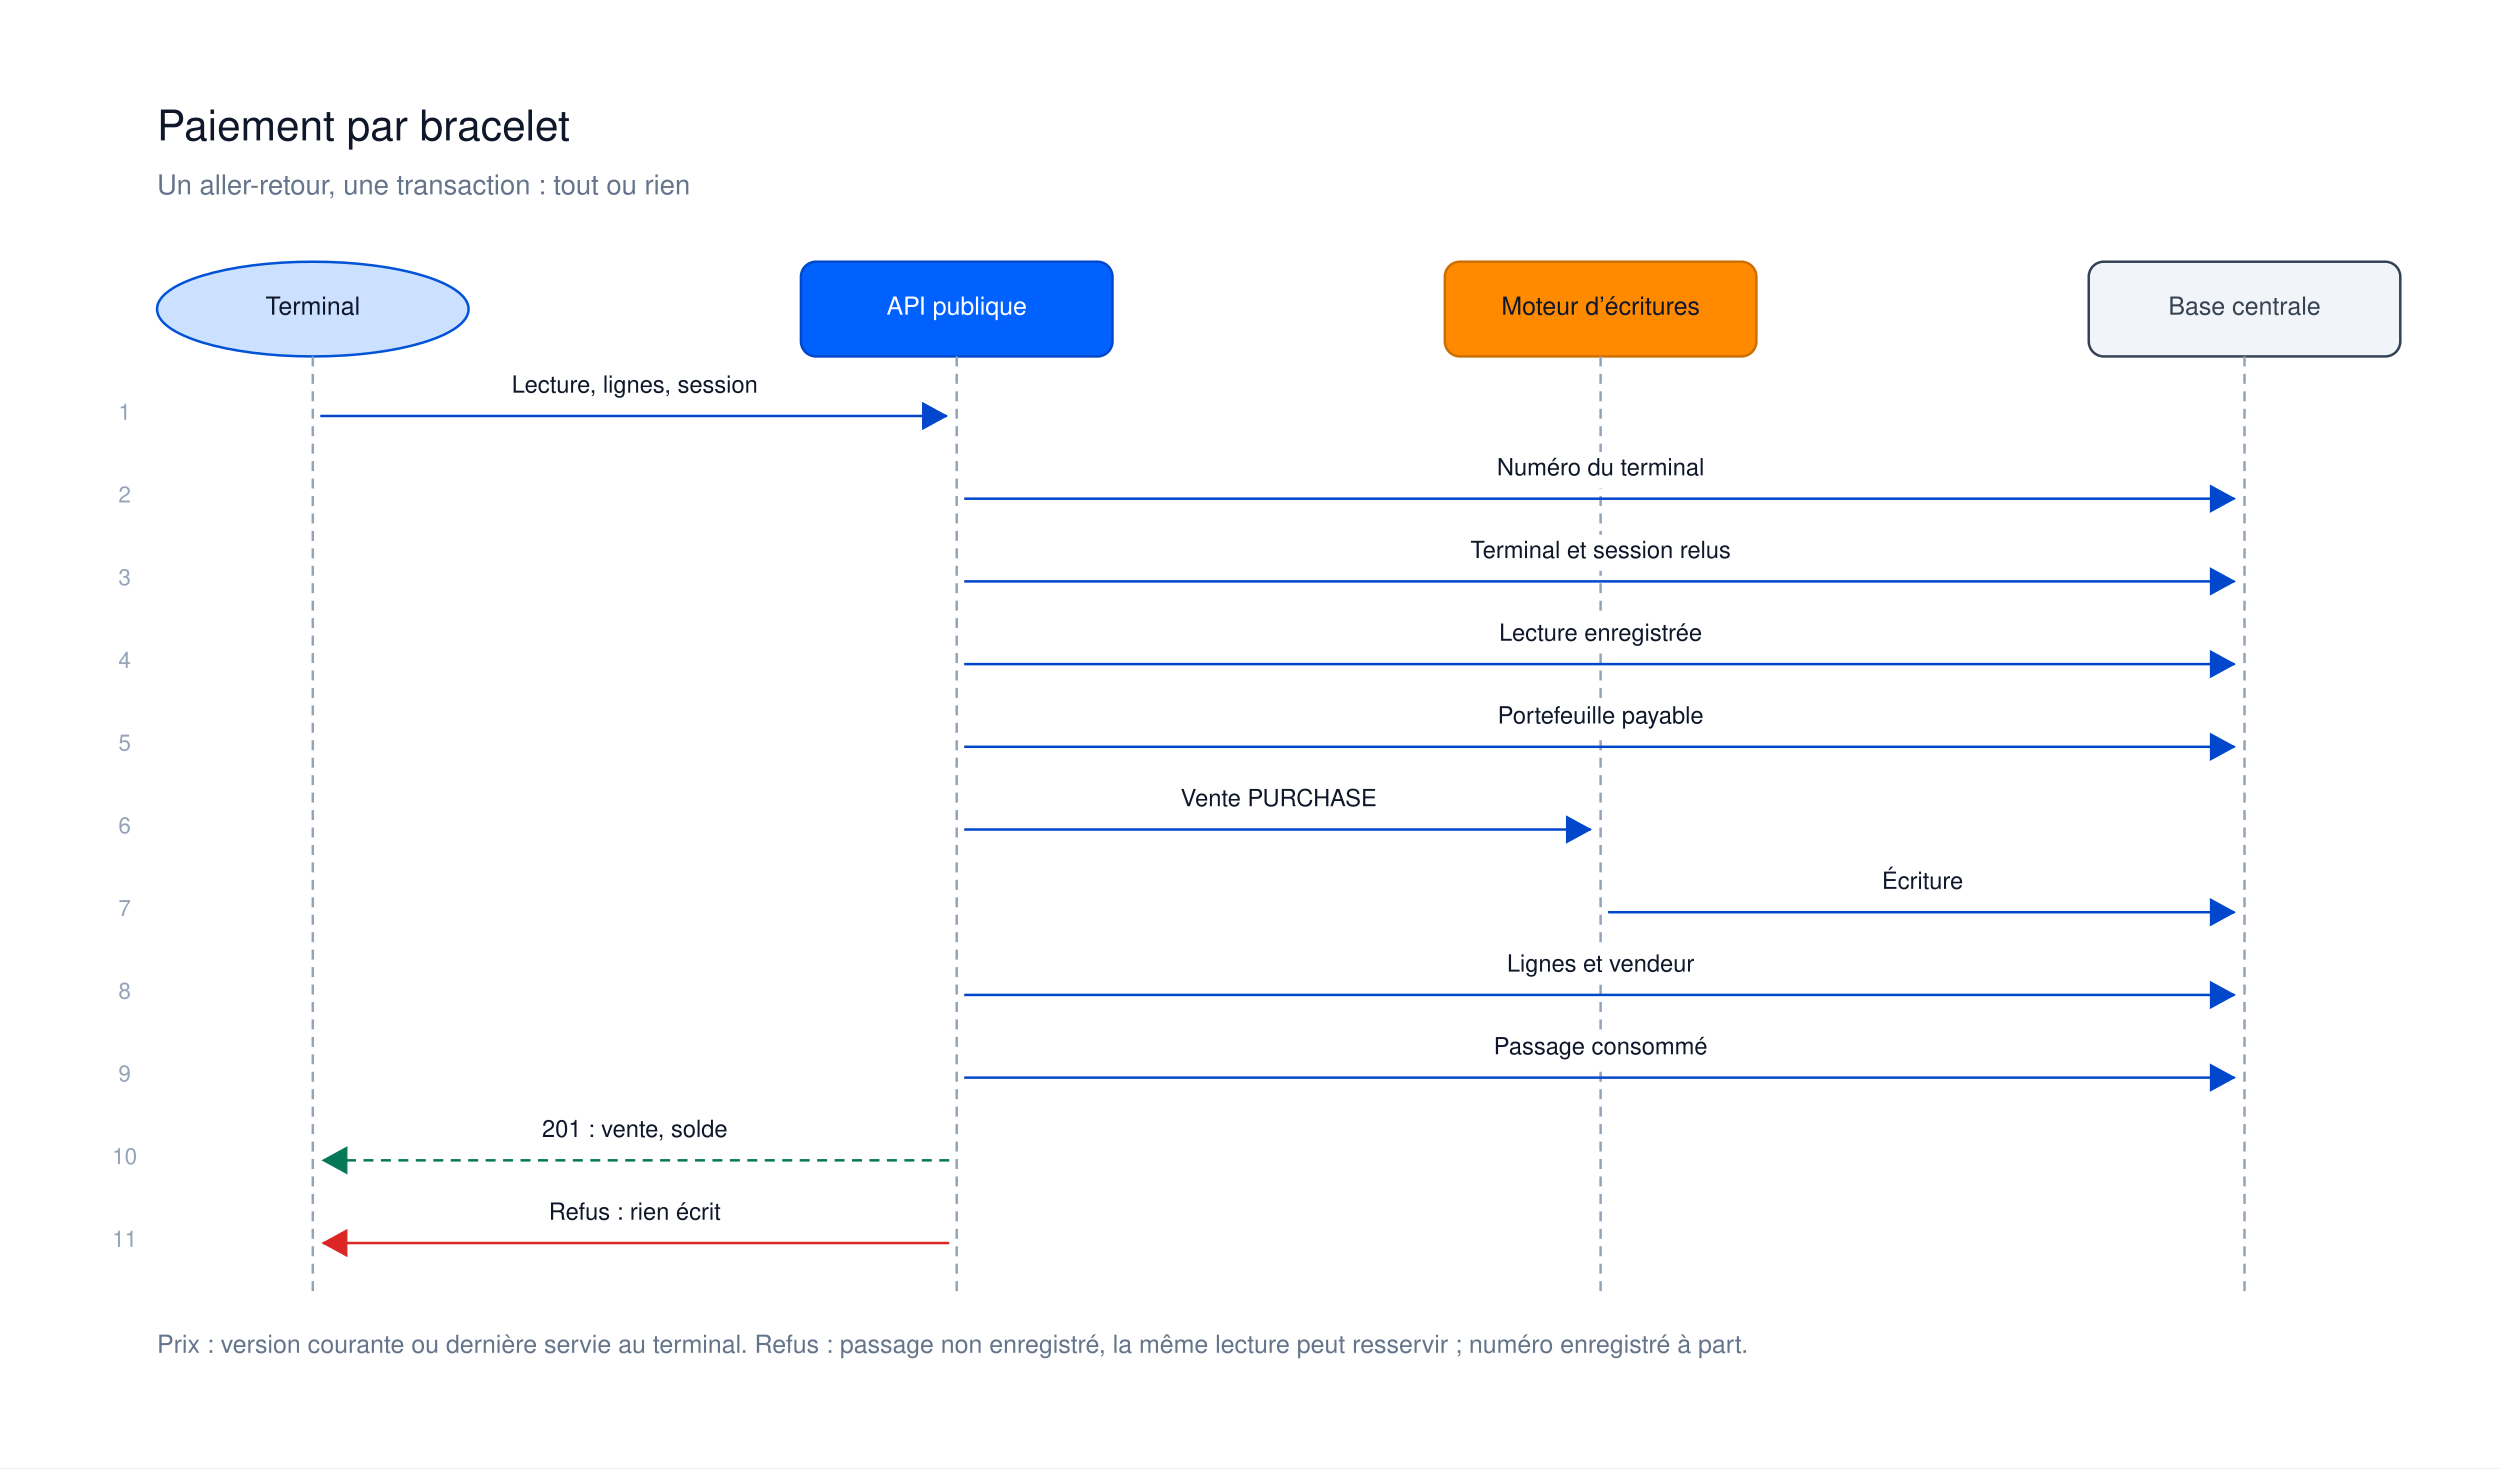
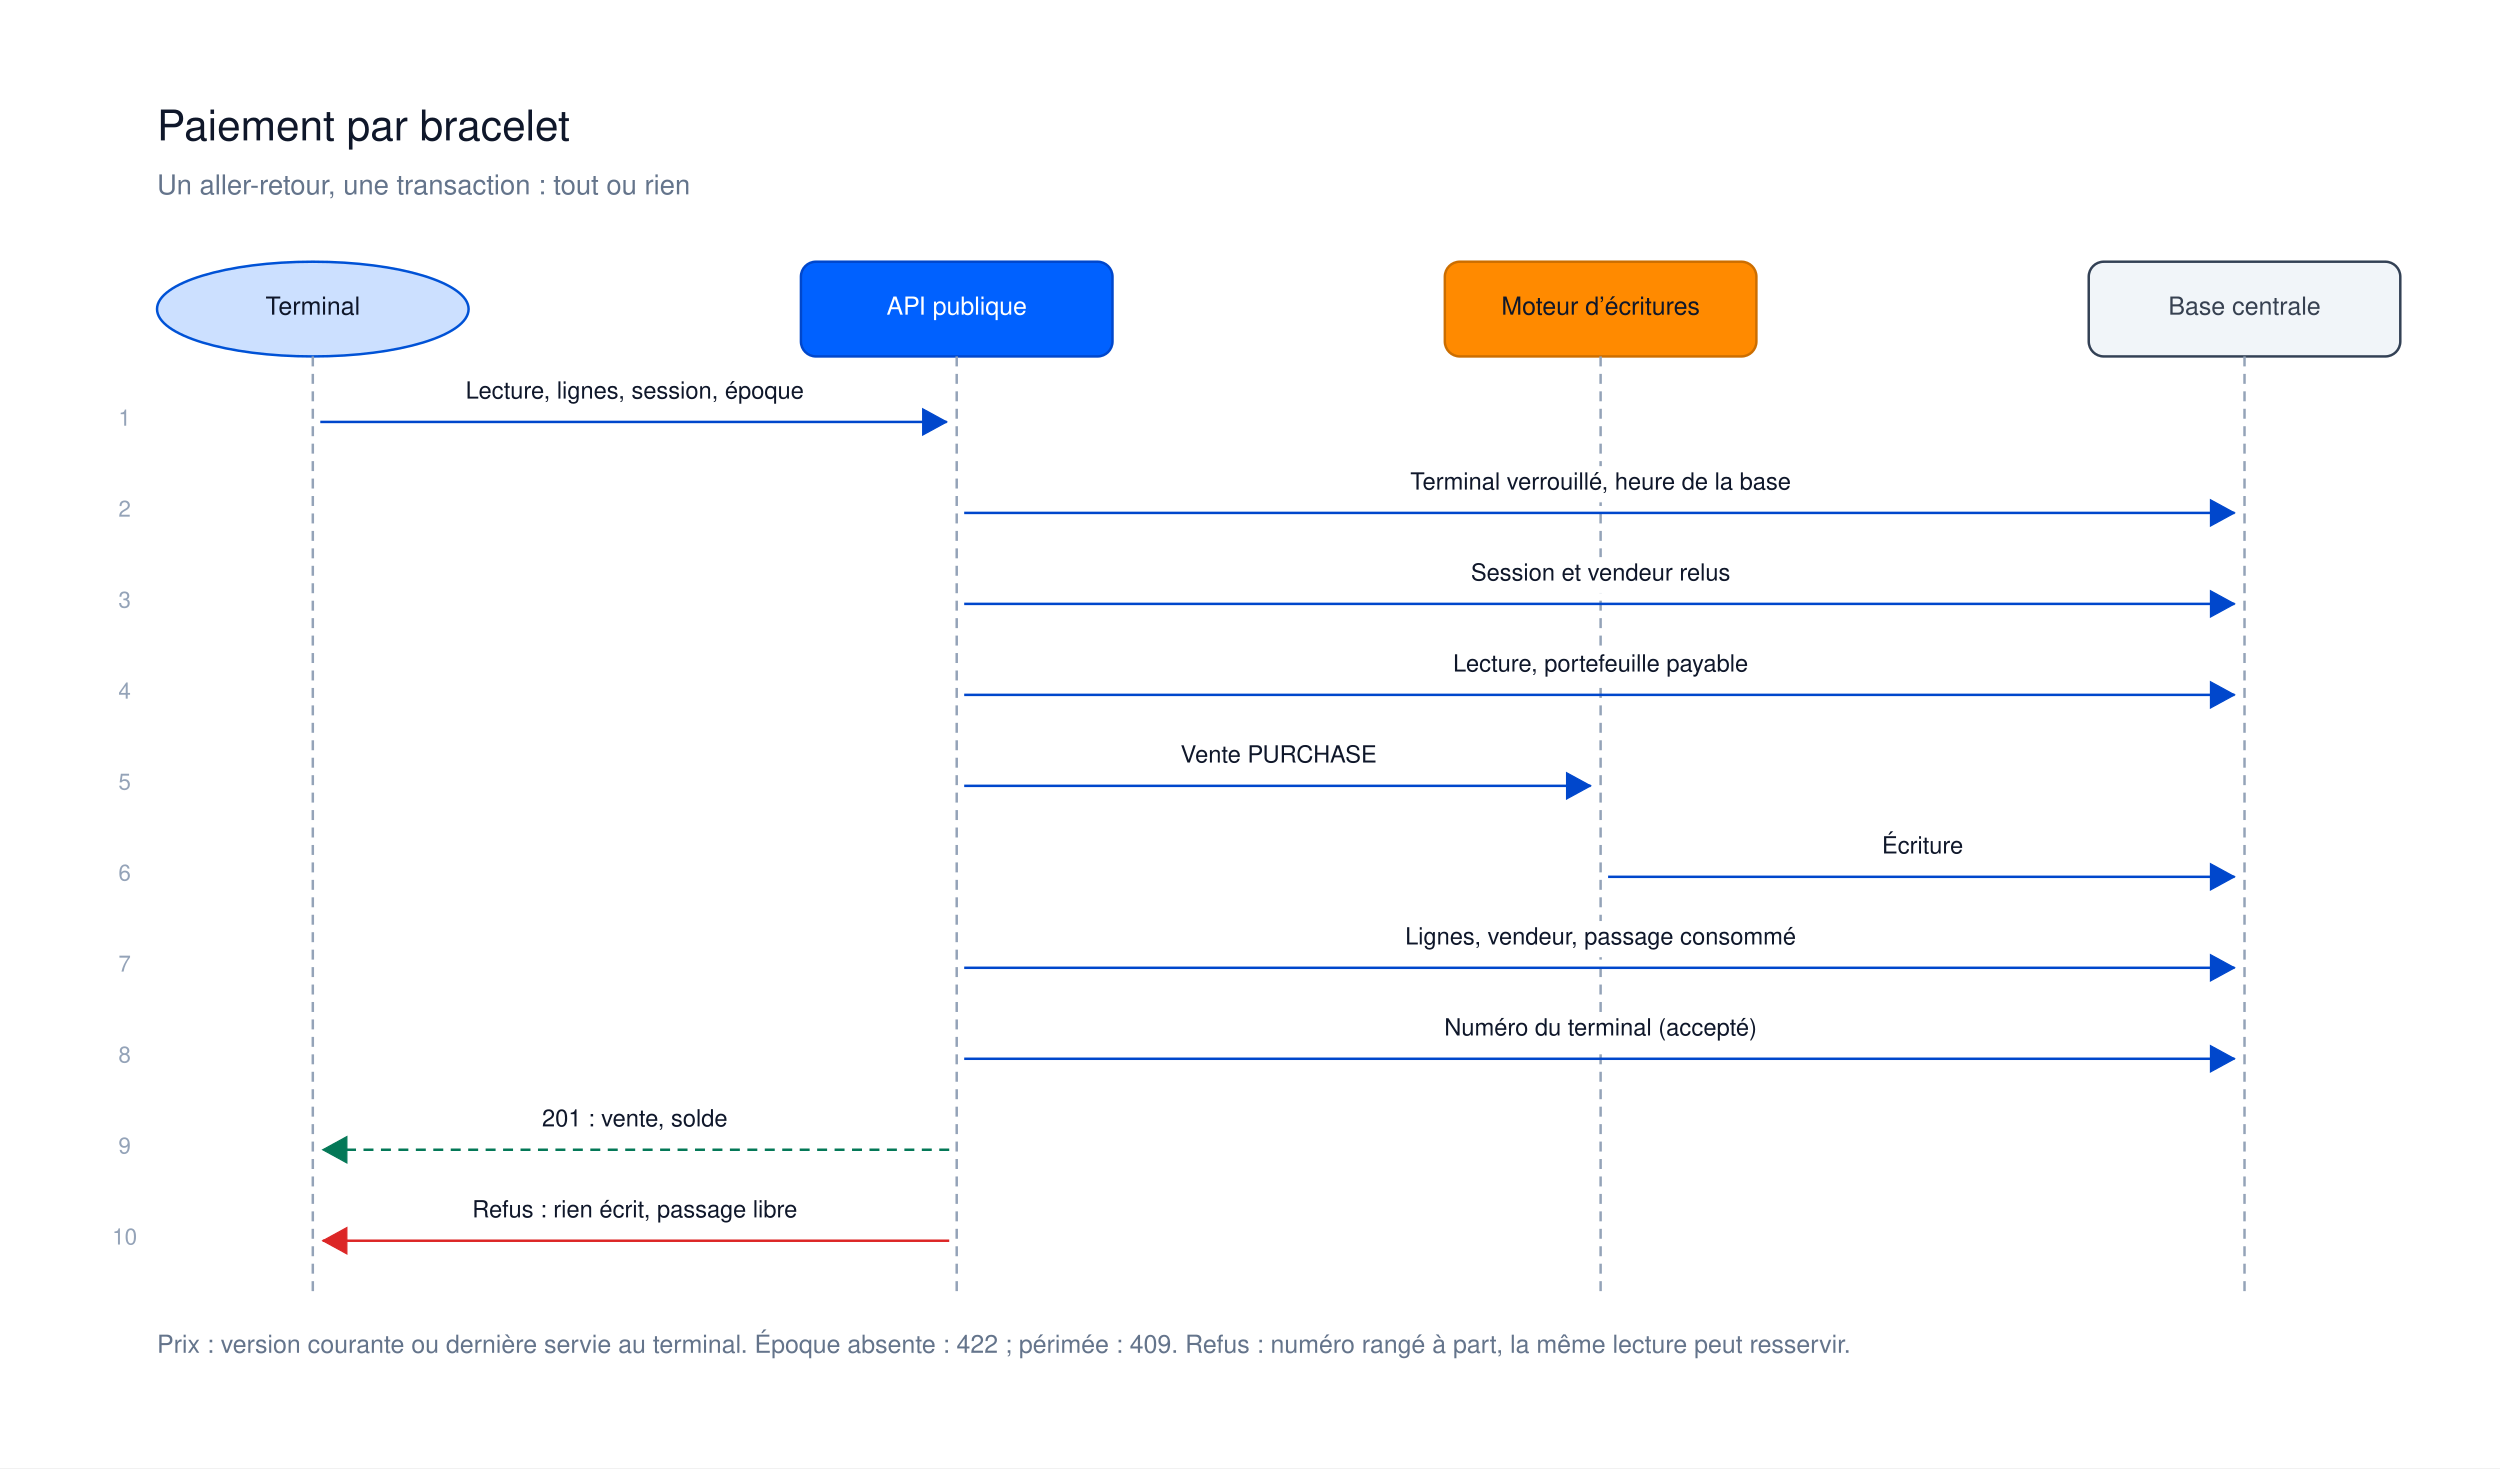
<svg xmlns="http://www.w3.org/2000/svg" width="2006" height="1178" viewBox="0 0 2006 1178">
  <rect width="100%" height="100%" fill="#FFFFFF" />
  <g transform="translate(66,50)">
    <ellipse cx="185.0" cy="198.0" rx="125.0" ry="38.0" fill="#CCE0FF" stroke="#0052D6" stroke-width="2" />
    <polyline points="185.0,236 185.0,990.0" fill="none" stroke="#94A3B8" stroke-width="2" stroke-dasharray="8,6" />
    <rect x="576.667" y="160" width="250" height="76" rx="12" ry="12" fill="#0061FF" stroke="#0047CC" stroke-width="2" />
    <polyline points="701.667,236 701.667,990.0" fill="none" stroke="#94A3B8" stroke-width="2" stroke-dasharray="8,6" />
    <rect x="1093.333" y="160" width="250" height="76" rx="12" ry="12" fill="#FF8A00" stroke="#CC6E00" stroke-width="2" />
    <polyline points="1218.333,236 1218.333,990.0" fill="none" stroke="#94A3B8" stroke-width="2" stroke-dasharray="8,6" />
    <rect x="1610.0" y="160" width="250" height="76" rx="12" ry="12" fill="#F1F5F9" stroke="#334155" stroke-width="2" />
    <polyline points="1735.0,236 1735.0,990.0" fill="none" stroke="#94A3B8" stroke-width="2" stroke-dasharray="8,6" />
-     <polyline points="191.0,283.782 693.667,283.782" fill="none" stroke="#0047CC" stroke-width="2" />
-     <polygon points="693.667,283.782 674.36,294.329 674.36,273.234" fill="#0047CC" stroke="#0047CC" stroke-width="1" />
-     <rect x="308.533" y="246.782" width="269.6" height="28" rx="0" ry="0" fill="#FFFFFF" stroke="#FFFFFF" stroke-width="1" />
-     <polyline points="707.667,350.145 1727.0,350.145" fill="none" stroke="#0047CC" stroke-width="2" />
-     <polygon points="1727.0,350.145 1707.693,360.693 1707.693,339.598" fill="#0047CC" stroke="#0047CC" stroke-width="1" />
-     <rect x="1114.733" y="313.145" width="207.2" height="28" rx="0" ry="0" fill="#FFFFFF" stroke="#FFFFFF" stroke-width="1" />
-     <polyline points="707.667,416.509 1727.0,416.509" fill="none" stroke="#0047CC" stroke-width="2" />
-     <polygon points="1727.0,416.509 1707.693,427.056 1707.693,405.962" fill="#0047CC" stroke="#0047CC" stroke-width="1" />
-     <rect x="1078.333" y="379.509" width="280.0" height="28" rx="0" ry="0" fill="#FFFFFF" stroke="#FFFFFF" stroke-width="1" />
-     <polyline points="707.667,482.873 1727.0,482.873" fill="none" stroke="#0047CC" stroke-width="2" />
-     <polygon points="1727.0,482.873 1707.693,493.42 1707.693,472.325" fill="#0047CC" stroke="#0047CC" stroke-width="1" />
-     <rect x="1109.533" y="445.873" width="217.6" height="28" rx="0" ry="0" fill="#FFFFFF" stroke="#FFFFFF" stroke-width="1" />
-     <polyline points="707.667,549.236 1727.0,549.236" fill="none" stroke="#0047CC" stroke-width="2" />
-     <polygon points="1727.0,549.236 1707.693,559.784 1707.693,538.689" fill="#0047CC" stroke="#0047CC" stroke-width="1" />
-     <rect x="1104.333" y="512.236" width="228.0" height="28" rx="0" ry="0" fill="#FFFFFF" stroke="#FFFFFF" stroke-width="1" />
-     <polyline points="707.667,615.6 1210.333,615.6" fill="none" stroke="#0047CC" stroke-width="2" />
-     <polygon points="1210.333,615.6 1191.027,626.147 1191.027,605.053" fill="#0047CC" stroke="#0047CC" stroke-width="1" />
-     <rect x="877.2" y="578.6" width="165.6" height="28" rx="0" ry="0" fill="#FFFFFF" stroke="#FFFFFF" stroke-width="1" />
-     <polyline points="1224.333,681.964 1727.0,681.964" fill="none" stroke="#0047CC" stroke-width="2" />
-     <polygon points="1727.0,681.964 1707.693,692.511 1707.693,671.416" fill="#0047CC" stroke="#0047CC" stroke-width="1" />
-     <rect x="1425.067" y="644.964" width="103.2" height="28" rx="0" ry="0" fill="#FFFFFF" stroke="#FFFFFF" stroke-width="1" />
-     <polyline points="707.667,748.327 1727.0,748.327" fill="none" stroke="#0047CC" stroke-width="2" />
-     <polygon points="1727.0,748.327 1707.693,758.875 1707.693,737.78" fill="#0047CC" stroke="#0047CC" stroke-width="1" />
-     <rect x="1119.933" y="711.327" width="196.8" height="28" rx="0" ry="0" fill="#FFFFFF" stroke="#FFFFFF" stroke-width="1" />
-     <polyline points="707.667,814.691 1727.0,814.691" fill="none" stroke="#0047CC" stroke-width="2" />
-     <polygon points="1727.0,814.691 1707.693,825.238 1707.693,804.144" fill="#0047CC" stroke="#0047CC" stroke-width="1" />
-     <rect x="1125.133" y="777.691" width="186.4" height="28" rx="0" ry="0" fill="#FFFFFF" stroke="#FFFFFF" stroke-width="1" />
-     <polyline points="695.667,881.055 193.0,881.055" fill="none" stroke="#047857" stroke-width="2" stroke-dasharray="8,6" />
-     <polygon points="193.0,881.055 212.307,870.507 212.307,891.602" fill="#047857" stroke="#047857" stroke-width="1" />
-     <rect x="339.733" y="844.055" width="207.2" height="28" rx="0" ry="0" fill="#FFFFFF" stroke="#FFFFFF" stroke-width="1" />
-     <polyline points="695.667,947.418 193.0,947.418" fill="none" stroke="#DC2626" stroke-width="2" />
-     <polygon points="193.0,947.418 212.307,936.871 212.307,957.966" fill="#DC2626" stroke="#DC2626" stroke-width="1" />
-     <rect x="339.733" y="910.418" width="207.2" height="28" rx="0" ry="0" fill="#FFFFFF" stroke="#FFFFFF" stroke-width="1" />
+     <polyline points="191.0,288.56 693.667,288.56" fill="none" stroke="#0047CC" stroke-width="2" />
+     <polygon points="693.667,288.56 674.36,299.107 674.36,278.013" fill="#0047CC" stroke="#0047CC" stroke-width="1" />
+     <rect x="266.933" y="251.56" width="352.8" height="28" rx="0" ry="0" fill="#FFFFFF" stroke="#FFFFFF" stroke-width="1" />
+     <polyline points="707.667,361.56 1727.0,361.56" fill="none" stroke="#0047CC" stroke-width="2" />
+     <polygon points="1727.0,361.56 1707.693,372.107 1707.693,351.013" fill="#0047CC" stroke="#0047CC" stroke-width="1" />
+     <rect x="1015.933" y="324.56" width="404.8" height="28" rx="0" ry="0" fill="#FFFFFF" stroke="#FFFFFF" stroke-width="1" />
+     <polyline points="707.667,434.56 1727.0,434.56" fill="none" stroke="#0047CC" stroke-width="2" />
+     <polygon points="1727.0,434.56 1707.693,445.107 1707.693,424.013" fill="#0047CC" stroke="#0047CC" stroke-width="1" />
+     <rect x="1083.533" y="397.56" width="269.6" height="28" rx="0" ry="0" fill="#FFFFFF" stroke="#FFFFFF" stroke-width="1" />
+     <polyline points="707.667,507.56 1727.0,507.56" fill="none" stroke="#0047CC" stroke-width="2" />
+     <polygon points="1727.0,507.56 1707.693,518.107 1707.693,497.013" fill="#0047CC" stroke="#0047CC" stroke-width="1" />
+     <rect x="1057.533" y="470.56" width="321.6" height="28" rx="0" ry="0" fill="#FFFFFF" stroke="#FFFFFF" stroke-width="1" />
+     <polyline points="707.667,580.56 1210.333,580.56" fill="none" stroke="#0047CC" stroke-width="2" />
+     <polygon points="1210.333,580.56 1191.027,591.107 1191.027,570.013" fill="#0047CC" stroke="#0047CC" stroke-width="1" />
+     <rect x="877.2" y="543.56" width="165.6" height="28" rx="0" ry="0" fill="#FFFFFF" stroke="#FFFFFF" stroke-width="1" />
+     <polyline points="1224.333,653.56 1727.0,653.56" fill="none" stroke="#0047CC" stroke-width="2" />
+     <polygon points="1727.0,653.56 1707.693,664.107 1707.693,643.013" fill="#0047CC" stroke="#0047CC" stroke-width="1" />
+     <rect x="1425.067" y="616.56" width="103.2" height="28" rx="0" ry="0" fill="#FFFFFF" stroke="#FFFFFF" stroke-width="1" />
+     <polyline points="707.667,726.56 1727.0,726.56" fill="none" stroke="#0047CC" stroke-width="2" />
+     <polygon points="1727.0,726.56 1707.693,737.107 1707.693,716.013" fill="#0047CC" stroke="#0047CC" stroke-width="1" />
+     <rect x="1036.733" y="689.56" width="363.2" height="28" rx="0" ry="0" fill="#FFFFFF" stroke="#FFFFFF" stroke-width="1" />
+     <polyline points="707.667,799.56 1727.0,799.56" fill="none" stroke="#0047CC" stroke-width="2" />
+     <polygon points="1727.0,799.56 1707.693,810.107 1707.693,789.013" fill="#0047CC" stroke="#0047CC" stroke-width="1" />
+     <rect x="1062.733" y="762.56" width="311.2" height="28" rx="0" ry="0" fill="#FFFFFF" stroke="#FFFFFF" stroke-width="1" />
+     <polyline points="695.667,872.56 193.0,872.56" fill="none" stroke="#047857" stroke-width="2" stroke-dasharray="8,6" />
+     <polygon points="193.0,872.56 212.307,862.013 212.307,883.107" fill="#047857" stroke="#047857" stroke-width="1" />
+     <rect x="339.733" y="835.56" width="207.2" height="28" rx="0" ry="0" fill="#FFFFFF" stroke="#FFFFFF" stroke-width="1" />
+     <polyline points="695.667,945.56 193.0,945.56" fill="none" stroke="#DC2626" stroke-width="2" />
+     <polygon points="193.0,945.56 212.307,935.013 212.307,956.107" fill="#DC2626" stroke="#DC2626" stroke-width="1" />
+     <rect x="261.733" y="908.56" width="363.2" height="28" rx="0" ry="0" fill="#FFFFFF" stroke="#FFFFFF" stroke-width="1" />
    <text x="60" y="62.65" font-family="Helvetica Neue, Helvetica, Arial, sans-serif" font-size="34" font-weight="400" fill="#0F172A" text-anchor="start">Paiement par bracelet</text>
    <text x="60" y="105.95" font-family="Helvetica Neue, Helvetica, Arial, sans-serif" font-size="22" font-weight="400" fill="#64748B" text-anchor="start">Un aller-retour, une transaction : tout ou rien</text>
    <text x="185.0" y="202.5" font-family="Helvetica Neue, Helvetica, Arial, sans-serif" font-size="20" font-weight="400" fill="#0F172A" text-anchor="middle">Terminal</text>
    <text x="701.667" y="202.5" font-family="Helvetica Neue, Helvetica, Arial, sans-serif" font-size="20" font-weight="400" fill="#FFFFFF" text-anchor="middle">API publique</text>
    <text x="1218.333" y="202.5" font-family="Helvetica Neue, Helvetica, Arial, sans-serif" font-size="20" font-weight="400" fill="#0F172A" text-anchor="middle">Moteur d’écritures</text>
    <text x="1735.0" y="202.5" font-family="Helvetica Neue, Helvetica, Arial, sans-serif" font-size="20" font-weight="400" fill="#374151" text-anchor="middle">Base centrale</text>
-     <text x="443.333" y="265.057" font-family="Helvetica Neue, Helvetica, Arial, sans-serif" font-size="19" font-weight="400" fill="#0F172A" text-anchor="middle">Lecture, lignes, session</text>
-     <text x="34.0" y="286.832" font-family="Helvetica Neue, Helvetica, Arial, sans-serif" font-size="18" font-weight="400" fill="#94A3B8" text-anchor="middle">1</text>
-     <text x="1218.333" y="331.42" font-family="Helvetica Neue, Helvetica, Arial, sans-serif" font-size="19" font-weight="400" fill="#0F172A" text-anchor="middle">Numéro du terminal</text>
-     <text x="34.0" y="353.195" font-family="Helvetica Neue, Helvetica, Arial, sans-serif" font-size="18" font-weight="400" fill="#94A3B8" text-anchor="middle">2</text>
-     <text x="1218.333" y="397.784" font-family="Helvetica Neue, Helvetica, Arial, sans-serif" font-size="19" font-weight="400" fill="#0F172A" text-anchor="middle">Terminal et session relus</text>
-     <text x="34.0" y="419.559" font-family="Helvetica Neue, Helvetica, Arial, sans-serif" font-size="18" font-weight="400" fill="#94A3B8" text-anchor="middle">3</text>
-     <text x="1218.333" y="464.148" font-family="Helvetica Neue, Helvetica, Arial, sans-serif" font-size="19" font-weight="400" fill="#0F172A" text-anchor="middle">Lecture enregistrée</text>
-     <text x="34.0" y="485.923" font-family="Helvetica Neue, Helvetica, Arial, sans-serif" font-size="18" font-weight="400" fill="#94A3B8" text-anchor="middle">4</text>
-     <text x="1218.333" y="530.511" font-family="Helvetica Neue, Helvetica, Arial, sans-serif" font-size="19" font-weight="400" fill="#0F172A" text-anchor="middle">Portefeuille payable</text>
-     <text x="34.0" y="552.286" font-family="Helvetica Neue, Helvetica, Arial, sans-serif" font-size="18" font-weight="400" fill="#94A3B8" text-anchor="middle">5</text>
-     <text x="960.0" y="596.875" font-family="Helvetica Neue, Helvetica, Arial, sans-serif" font-size="19" font-weight="400" fill="#0F172A" text-anchor="middle">Vente PURCHASE</text>
-     <text x="34.0" y="618.65" font-family="Helvetica Neue, Helvetica, Arial, sans-serif" font-size="18" font-weight="400" fill="#94A3B8" text-anchor="middle">6</text>
-     <text x="1476.667" y="663.239" font-family="Helvetica Neue, Helvetica, Arial, sans-serif" font-size="19" font-weight="400" fill="#0F172A" text-anchor="middle">Écriture</text>
-     <text x="34.0" y="685.014" font-family="Helvetica Neue, Helvetica, Arial, sans-serif" font-size="18" font-weight="400" fill="#94A3B8" text-anchor="middle">7</text>
-     <text x="1218.333" y="729.602" font-family="Helvetica Neue, Helvetica, Arial, sans-serif" font-size="19" font-weight="400" fill="#0F172A" text-anchor="middle">Lignes et vendeur</text>
-     <text x="34.0" y="751.377" font-family="Helvetica Neue, Helvetica, Arial, sans-serif" font-size="18" font-weight="400" fill="#94A3B8" text-anchor="middle">8</text>
-     <text x="1218.333" y="795.966" font-family="Helvetica Neue, Helvetica, Arial, sans-serif" font-size="19" font-weight="400" fill="#0F172A" text-anchor="middle">Passage consommé</text>
-     <text x="34.0" y="817.741" font-family="Helvetica Neue, Helvetica, Arial, sans-serif" font-size="18" font-weight="400" fill="#94A3B8" text-anchor="middle">9</text>
-     <text x="443.333" y="862.33" font-family="Helvetica Neue, Helvetica, Arial, sans-serif" font-size="19" font-weight="400" fill="#0F172A" text-anchor="middle">201 : vente, solde</text>
-     <text x="34.0" y="884.105" font-family="Helvetica Neue, Helvetica, Arial, sans-serif" font-size="18" font-weight="400" fill="#94A3B8" text-anchor="middle">10</text>
-     <text x="443.333" y="928.693" font-family="Helvetica Neue, Helvetica, Arial, sans-serif" font-size="19" font-weight="400" fill="#0F172A" text-anchor="middle">Refus : rien écrit</text>
-     <text x="34.0" y="950.468" font-family="Helvetica Neue, Helvetica, Arial, sans-serif" font-size="18" font-weight="400" fill="#94A3B8" text-anchor="middle">11</text>
-     <text x="60" y="1035.5" font-family="Helvetica Neue, Helvetica, Arial, sans-serif" font-size="20" font-weight="400" fill="#64748B" text-anchor="start">Prix : version courante ou dernière servie au terminal. Refus : passage non enregistré, la même lecture peut resservir ; numéro enregistré à part.</text>
+     <text x="443.333" y="269.835" font-family="Helvetica Neue, Helvetica, Arial, sans-serif" font-size="19" font-weight="400" fill="#0F172A" text-anchor="middle">Lecture, lignes, session, époque</text>
+     <text x="34.0" y="291.61" font-family="Helvetica Neue, Helvetica, Arial, sans-serif" font-size="18" font-weight="400" fill="#94A3B8" text-anchor="middle">1</text>
+     <text x="1218.333" y="342.835" font-family="Helvetica Neue, Helvetica, Arial, sans-serif" font-size="19" font-weight="400" fill="#0F172A" text-anchor="middle">Terminal verrouillé, heure de la base</text>
+     <text x="34.0" y="364.61" font-family="Helvetica Neue, Helvetica, Arial, sans-serif" font-size="18" font-weight="400" fill="#94A3B8" text-anchor="middle">2</text>
+     <text x="1218.333" y="415.835" font-family="Helvetica Neue, Helvetica, Arial, sans-serif" font-size="19" font-weight="400" fill="#0F172A" text-anchor="middle">Session et vendeur relus</text>
+     <text x="34.0" y="437.61" font-family="Helvetica Neue, Helvetica, Arial, sans-serif" font-size="18" font-weight="400" fill="#94A3B8" text-anchor="middle">3</text>
+     <text x="1218.333" y="488.835" font-family="Helvetica Neue, Helvetica, Arial, sans-serif" font-size="19" font-weight="400" fill="#0F172A" text-anchor="middle">Lecture, portefeuille payable</text>
+     <text x="34.0" y="510.61" font-family="Helvetica Neue, Helvetica, Arial, sans-serif" font-size="18" font-weight="400" fill="#94A3B8" text-anchor="middle">4</text>
+     <text x="960.0" y="561.835" font-family="Helvetica Neue, Helvetica, Arial, sans-serif" font-size="19" font-weight="400" fill="#0F172A" text-anchor="middle">Vente PURCHASE</text>
+     <text x="34.0" y="583.61" font-family="Helvetica Neue, Helvetica, Arial, sans-serif" font-size="18" font-weight="400" fill="#94A3B8" text-anchor="middle">5</text>
+     <text x="1476.667" y="634.835" font-family="Helvetica Neue, Helvetica, Arial, sans-serif" font-size="19" font-weight="400" fill="#0F172A" text-anchor="middle">Écriture</text>
+     <text x="34.0" y="656.61" font-family="Helvetica Neue, Helvetica, Arial, sans-serif" font-size="18" font-weight="400" fill="#94A3B8" text-anchor="middle">6</text>
+     <text x="1218.333" y="707.835" font-family="Helvetica Neue, Helvetica, Arial, sans-serif" font-size="19" font-weight="400" fill="#0F172A" text-anchor="middle">Lignes, vendeur, passage consommé</text>
+     <text x="34.0" y="729.61" font-family="Helvetica Neue, Helvetica, Arial, sans-serif" font-size="18" font-weight="400" fill="#94A3B8" text-anchor="middle">7</text>
+     <text x="1218.333" y="780.835" font-family="Helvetica Neue, Helvetica, Arial, sans-serif" font-size="19" font-weight="400" fill="#0F172A" text-anchor="middle">Numéro du terminal (accepté)</text>
+     <text x="34.0" y="802.61" font-family="Helvetica Neue, Helvetica, Arial, sans-serif" font-size="18" font-weight="400" fill="#94A3B8" text-anchor="middle">8</text>
+     <text x="443.333" y="853.835" font-family="Helvetica Neue, Helvetica, Arial, sans-serif" font-size="19" font-weight="400" fill="#0F172A" text-anchor="middle">201 : vente, solde</text>
+     <text x="34.0" y="875.61" font-family="Helvetica Neue, Helvetica, Arial, sans-serif" font-size="18" font-weight="400" fill="#94A3B8" text-anchor="middle">9</text>
+     <text x="443.333" y="926.835" font-family="Helvetica Neue, Helvetica, Arial, sans-serif" font-size="19" font-weight="400" fill="#0F172A" text-anchor="middle">Refus : rien écrit, passage libre</text>
+     <text x="34.0" y="948.61" font-family="Helvetica Neue, Helvetica, Arial, sans-serif" font-size="18" font-weight="400" fill="#94A3B8" text-anchor="middle">10</text>
+     <text x="60" y="1035.5" font-family="Helvetica Neue, Helvetica, Arial, sans-serif" font-size="20" font-weight="400" fill="#64748B" text-anchor="start">Prix : version courante ou dernière servie au terminal. Époque absente : 422 ; périmée : 409. Refus : numéro rangé à part, la même lecture peut resservir.</text>
  </g>
</svg>
